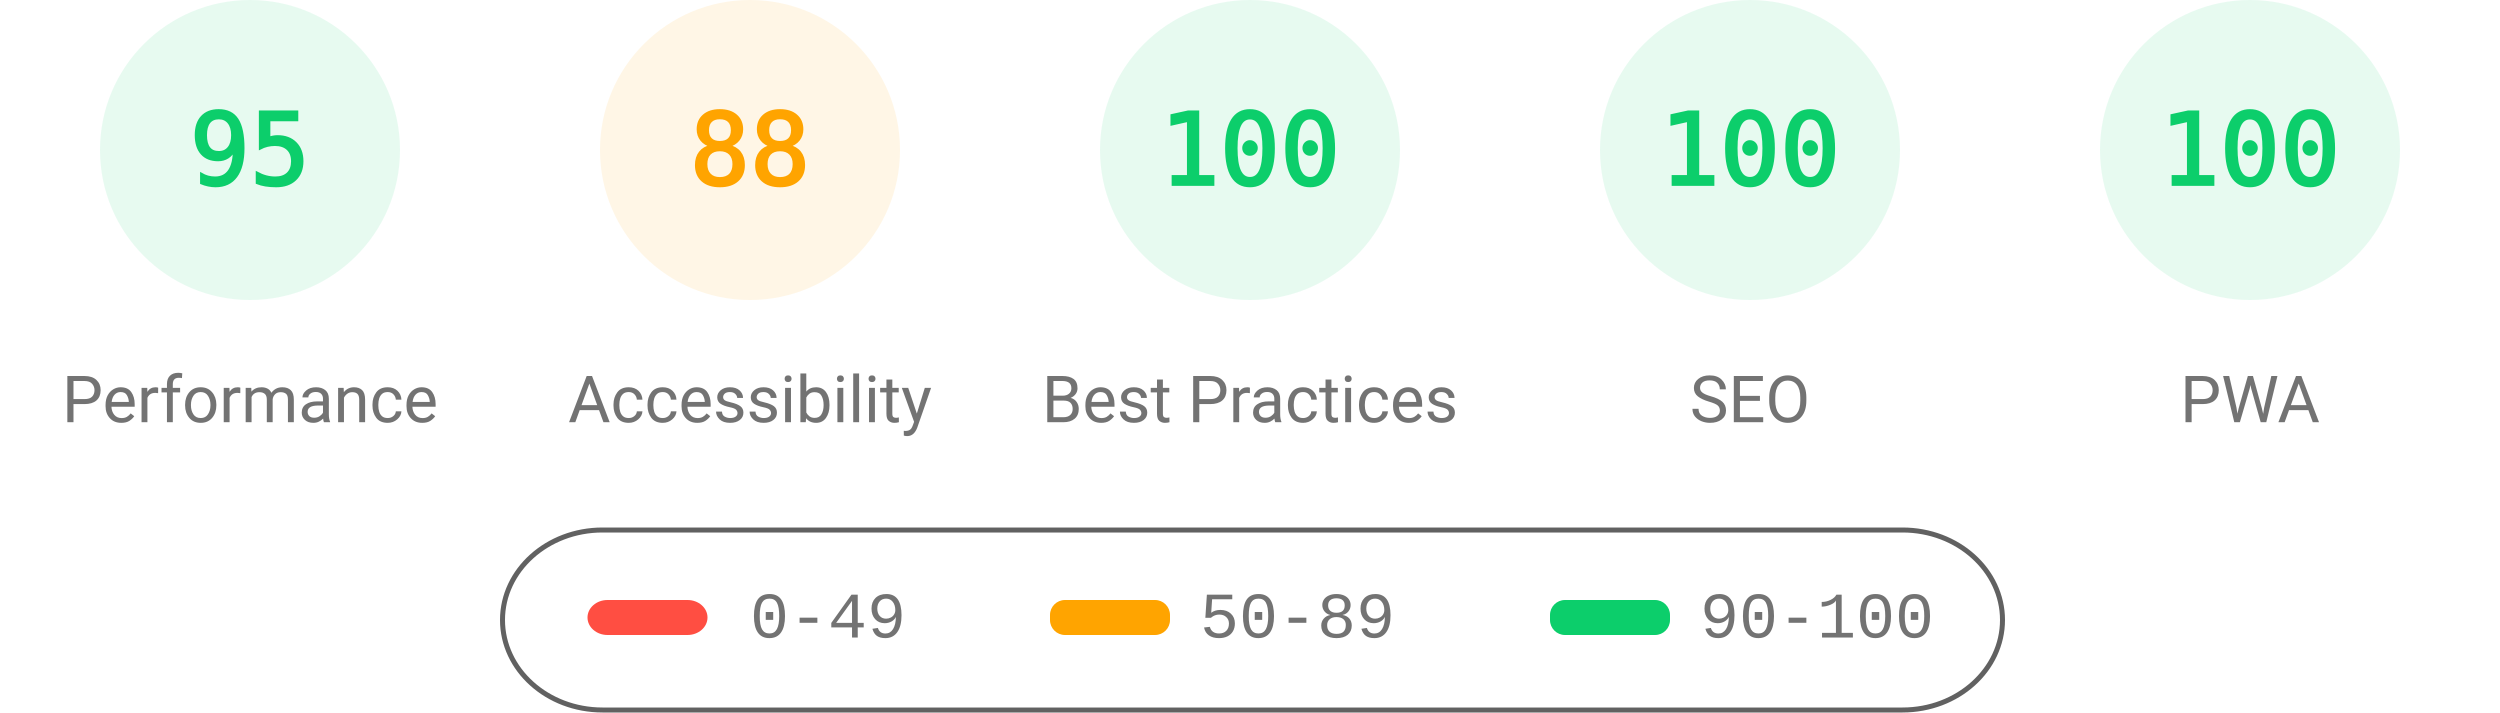
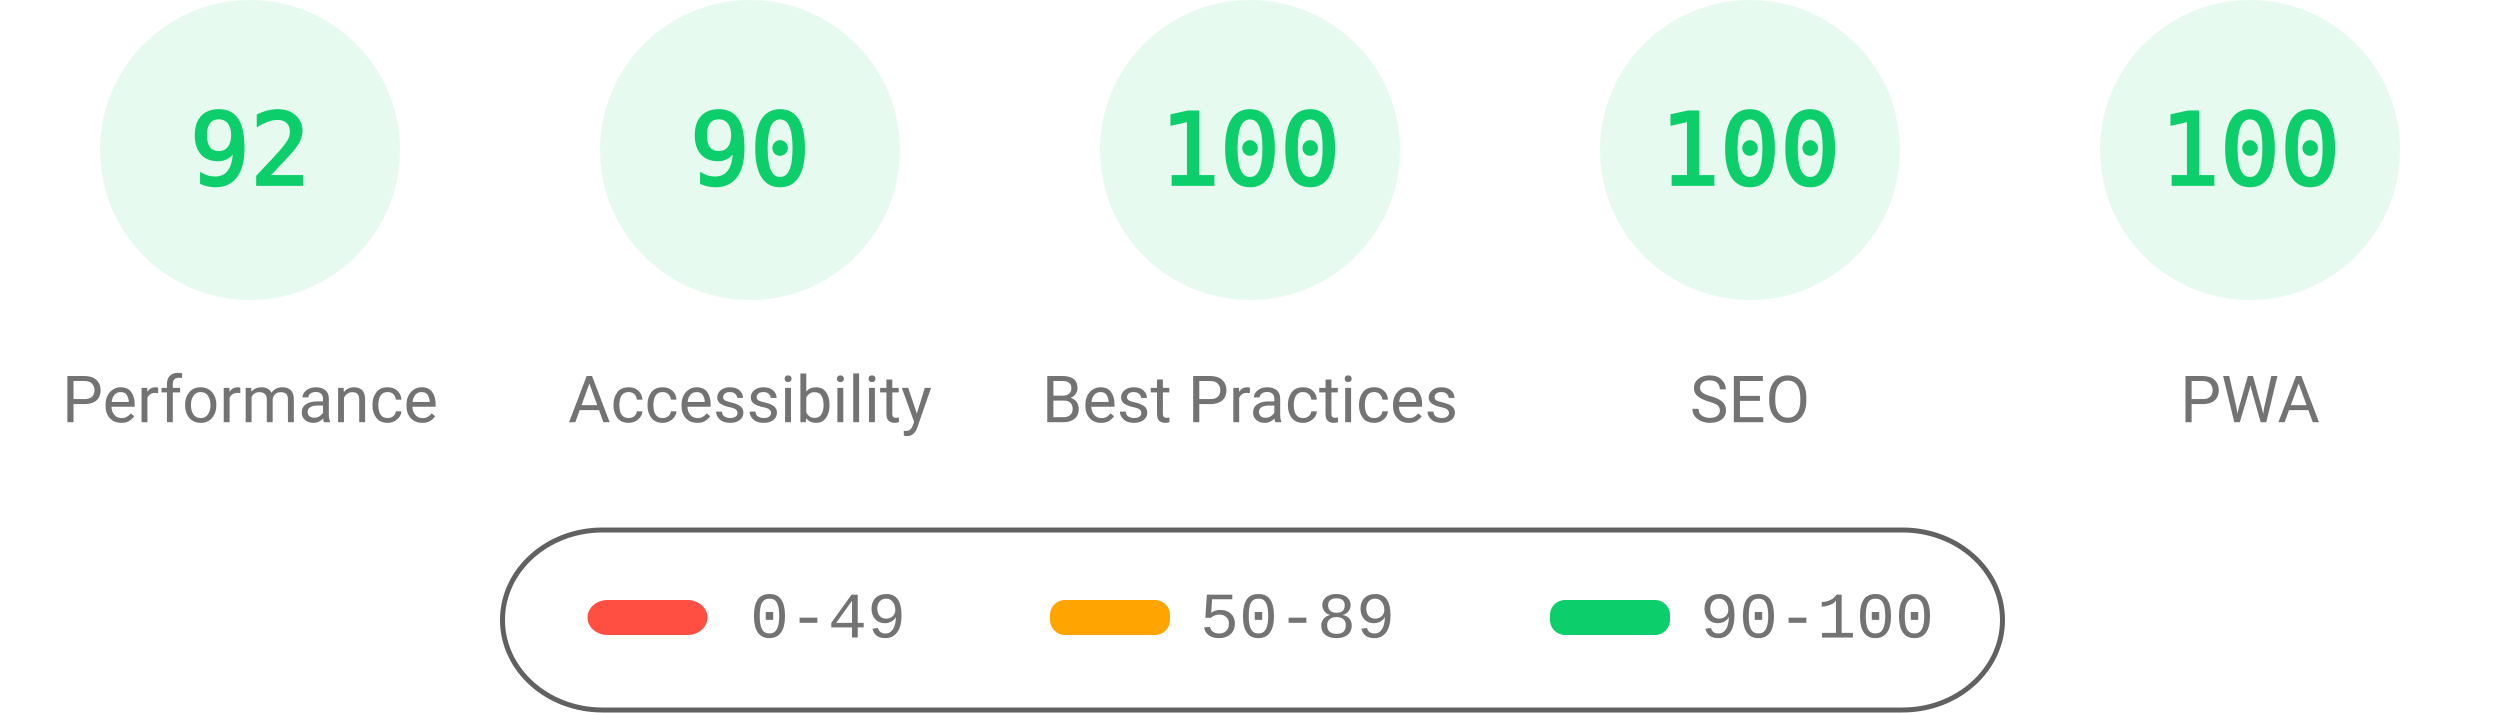
<svg xmlns="http://www.w3.org/2000/svg" fill="none" width="1000" height="285">
  <style>.gauge-base{opacity:.1}.gauge-arc{fill:none;animation-delay:250ms;stroke-linecap:round;transform:rotate(-90deg);transform-origin:100px 60px;animation:load-gauge 1s ease forwards}.guage-text{font-size:40px;font-family:monospace;text-align:center}.guage-red{color:#ff4e42;fill:#ff4e42;stroke:#ff4e42}.guage-orange{color:#ffa400;fill:#ffa400;stroke:#ffa400}.guage-green{color:#0cce6b;fill:#0cce6b;stroke:#0cce6b}.guage-undefined{color:#5c5c5c;fill:#5c5c5c;stroke:#5c5c5c}.guage-title{color:#737373;fill:#737373;stroke:none;font-size:26px;line-height:26px;font-family:Roboto,Halvetica,Arial,sans-serif}@keyframes load-gauge{from{stroke-dasharray:0 352.858}}</style>
  <svg class="guage-div guage-perf guage-green" viewBox="0 0 200 200" width="200" height="200">
    <circle class="gauge-base" r="56" cx="100" cy="60" stroke-width="8" />
-     <circle class="gauge-arc guage-arc-1" r="56" cx="100" cy="60" stroke-width="8" style="stroke-dasharray:334.265,351.858" />
-     <text class="guage-text" x="100" y="60" alignment-baseline="central" dominant-baseline="central" text-anchor="middle">95</text>
+     <circle class="gauge-arc guage-arc-1" r="56" cx="100" cy="60" stroke-width="8" style="stroke-dasharray:323.709,351.858" />
+     <text class="guage-text" x="100" y="60" alignment-baseline="central" dominant-baseline="central" text-anchor="middle">92</text>
    <text class="guage-title" x="100" y="160" alignment-baseline="central" dominant-baseline="central" text-anchor="middle">Performance</text>
  </svg>
-   <svg class="guage-div guage-acc guage-orange" viewBox="0 0 200 200" width="200" height="200" x="200">
+   <svg class="guage-div guage-acc guage-green" viewBox="0 0 200 200" width="200" height="200" x="200">
    <circle class="gauge-base" r="56" cx="100" cy="60" stroke-width="8" />
-     <circle class="gauge-arc guage-arc-2" r="56" cx="100" cy="60" stroke-width="8" style="stroke-dasharray:309.635,351.858" />
-     <text class="guage-text" x="100" y="60" alignment-baseline="central" dominant-baseline="central" text-anchor="middle">88</text>
+     <circle class="gauge-arc guage-arc-2" r="56" cx="100" cy="60" stroke-width="8" style="stroke-dasharray:316.672,351.858" />
+     <text class="guage-text" x="100" y="60" alignment-baseline="central" dominant-baseline="central" text-anchor="middle">90</text>
    <text class="guage-title" x="100" y="160" alignment-baseline="central" dominant-baseline="central" text-anchor="middle">Accessibility</text>
  </svg>
  <svg class="guage-div guage-best guage-green" viewBox="0 0 200 200" width="200" height="200" x="400">
    <circle class="gauge-base" r="56" cx="100" cy="60" stroke-width="8" />
    <circle class="gauge-arc guage-arc-3" r="56" cx="100" cy="60" stroke-width="8" style="stroke-dasharray:351.858,351.858" />
    <text class="guage-text" x="100" y="60" alignment-baseline="central" dominant-baseline="central" text-anchor="middle">100</text>
    <text class="guage-title" x="100" y="160" alignment-baseline="central" dominant-baseline="central" text-anchor="middle">Best Practices</text>
  </svg>
  <svg class="guage-div guage-seo guage-green" viewBox="0 0 200 200" width="200" height="200" x="600">
    <circle class="gauge-base" r="56" cx="100" cy="60" stroke-width="8" />
    <circle class="gauge-arc guage-arc-4" r="56" cx="100" cy="60" stroke-width="8" style="stroke-dasharray:351.858,351.858" />
    <text class="guage-text" x="100" y="60" alignment-baseline="central" dominant-baseline="central" text-anchor="middle">100</text>
    <text class="guage-title" x="100" y="160" alignment-baseline="central" dominant-baseline="central" text-anchor="middle">SEO</text>
  </svg>
  <svg class="guage-div guage-pwa guage-green" viewBox="0 0 200 200" width="200" height="200" x="800">
    <circle class="gauge-base" r="56" cx="100" cy="60" stroke-width="8" />
    <circle class="gauge-arc guage-arc-4" r="56" cx="100" cy="60" stroke-width="8" style="stroke-dasharray:351.858,351.858" />
    <text class="guage-text" x="100" y="60" alignment-baseline="central" dominant-baseline="central" text-anchor="middle">100</text>
    <text class="guage-title" x="100" y="160" alignment-baseline="central" dominant-baseline="central" text-anchor="middle">PWA</text>
  </svg>
  <svg width="604" height="76" x="200" y="210">
    <path fill="none" id="canvas_background" d="M-1-1h604v80H-1z" />
    <rect fill-opacity="0" stroke="#616161" stroke-width="2" rx="40" id="svg_2" height="72" width="600" y="2" x="1" fill="#000" />
    <rect stroke="#000" rx="8" id="svg_3" height="14" width="48" y="30" x="35" stroke-opacity="null" stroke-width="0" fill="#ff4e42" />
    <rect stroke="#000" rx="6" id="svg_4" height="14" width="48" y="30" x="220" stroke-opacity="null" stroke-width="0" fill="#ffa400" />
    <rect stroke="#000" rx="6" id="svg_5" height="14" width="48" y="30" x="420" stroke-opacity="null" stroke-width="0" fill="#0cce6b" />
    <text xml:space="preserve" text-anchor="start" font-family="'Courier New', Courier, monospace" font-size="26" id="svg_6" y="45" x="100" stroke-opacity="null" stroke-width="0" stroke="#000" fill="#737373">0-49</text>
    <text xml:space="preserve" text-anchor="start" font-family="'Courier New', Courier, monospace" font-size="26" id="svg_7" y="45" x="280" stroke-opacity="null" stroke-width="0" stroke="#000" fill="#737373">50-89</text>
    <text xml:space="preserve" text-anchor="start" font-family="'Courier New', Courier, monospace" font-size="26" id="svg_8" y="45" x="480" stroke-opacity="null" stroke-width="0" stroke="#000" fill="#737373">90-100</text>
  </svg>
</svg>
